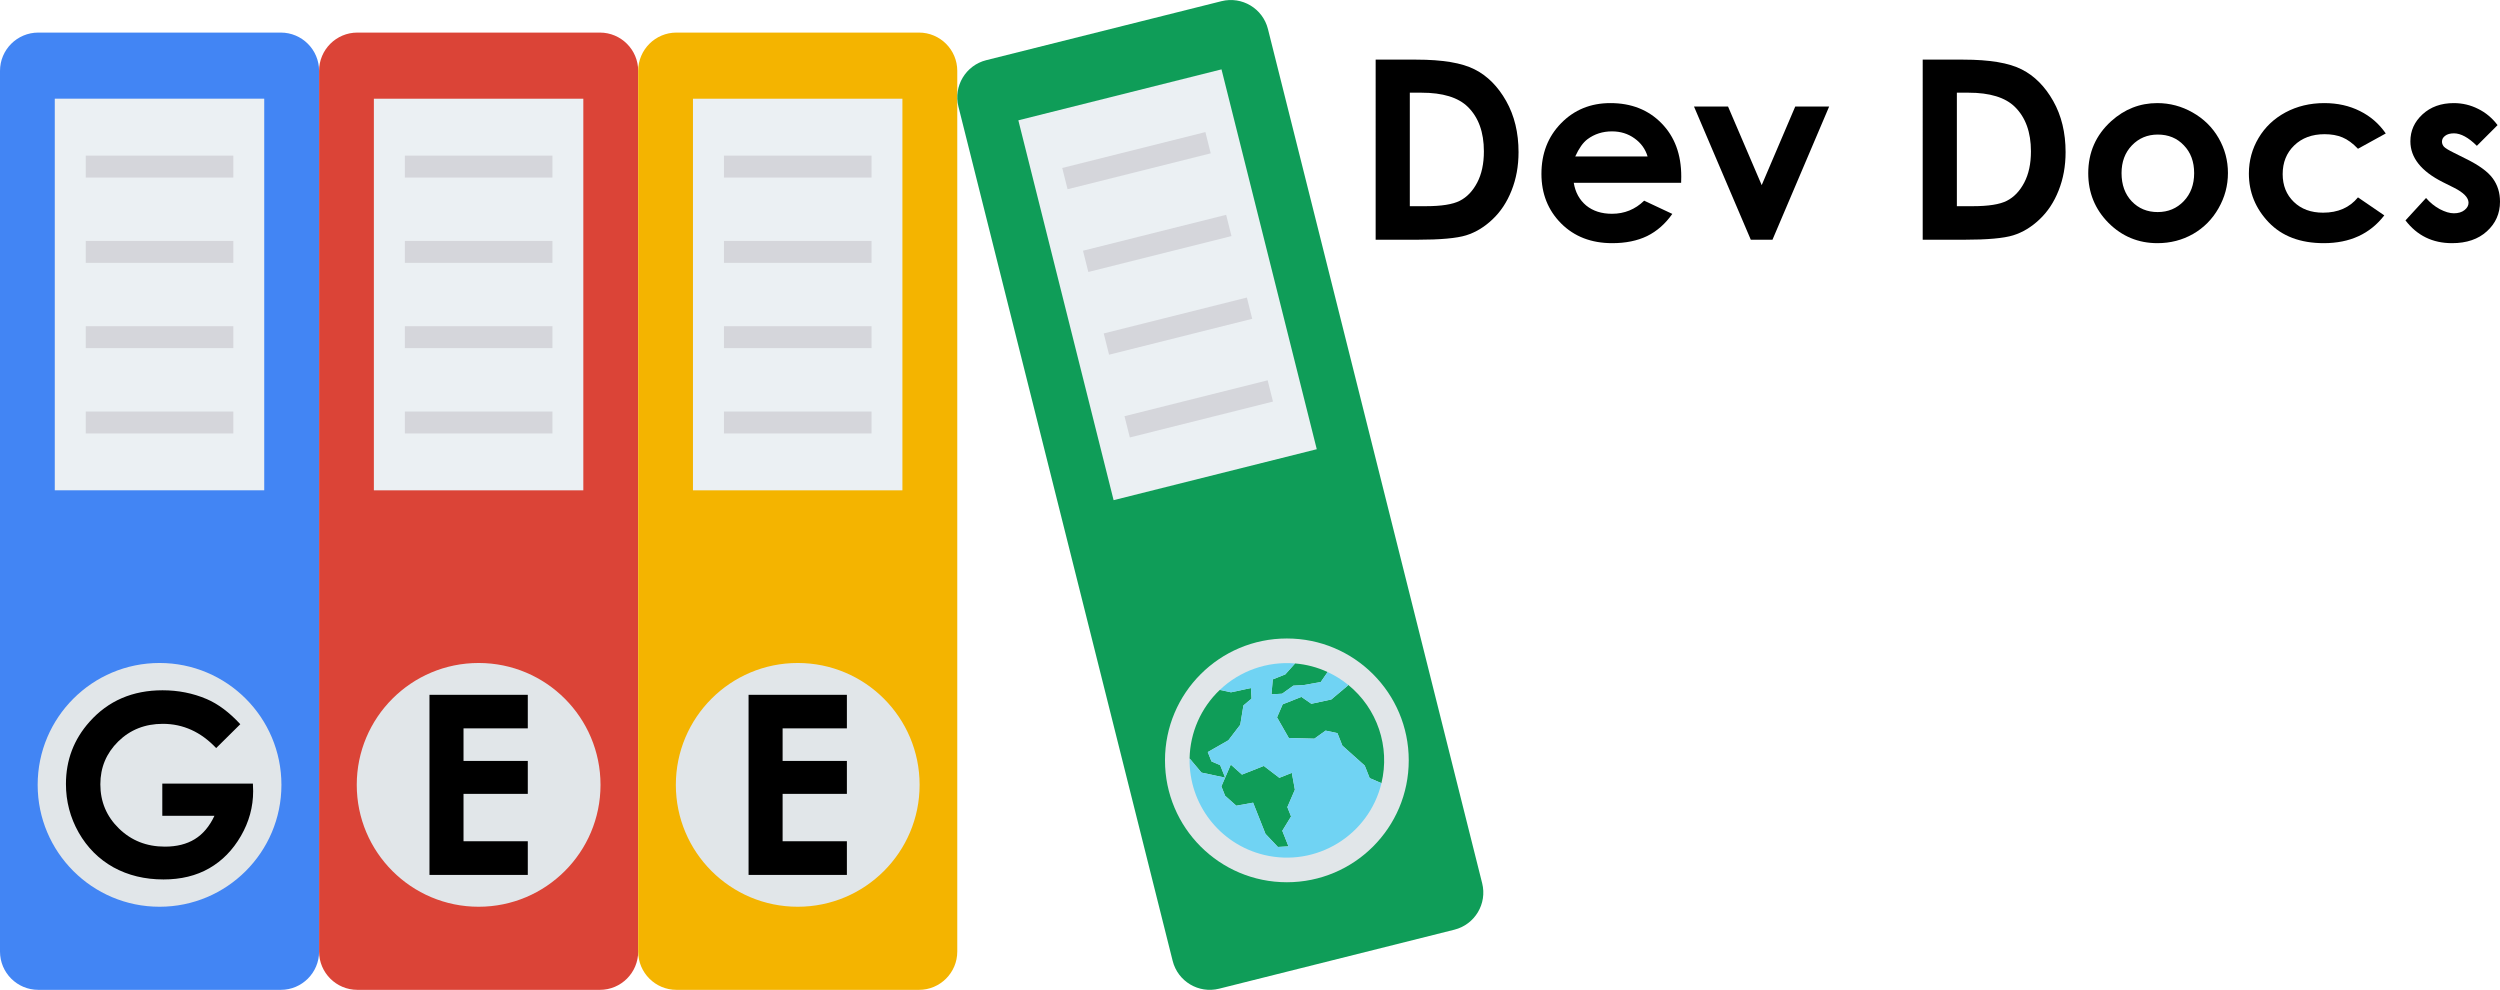
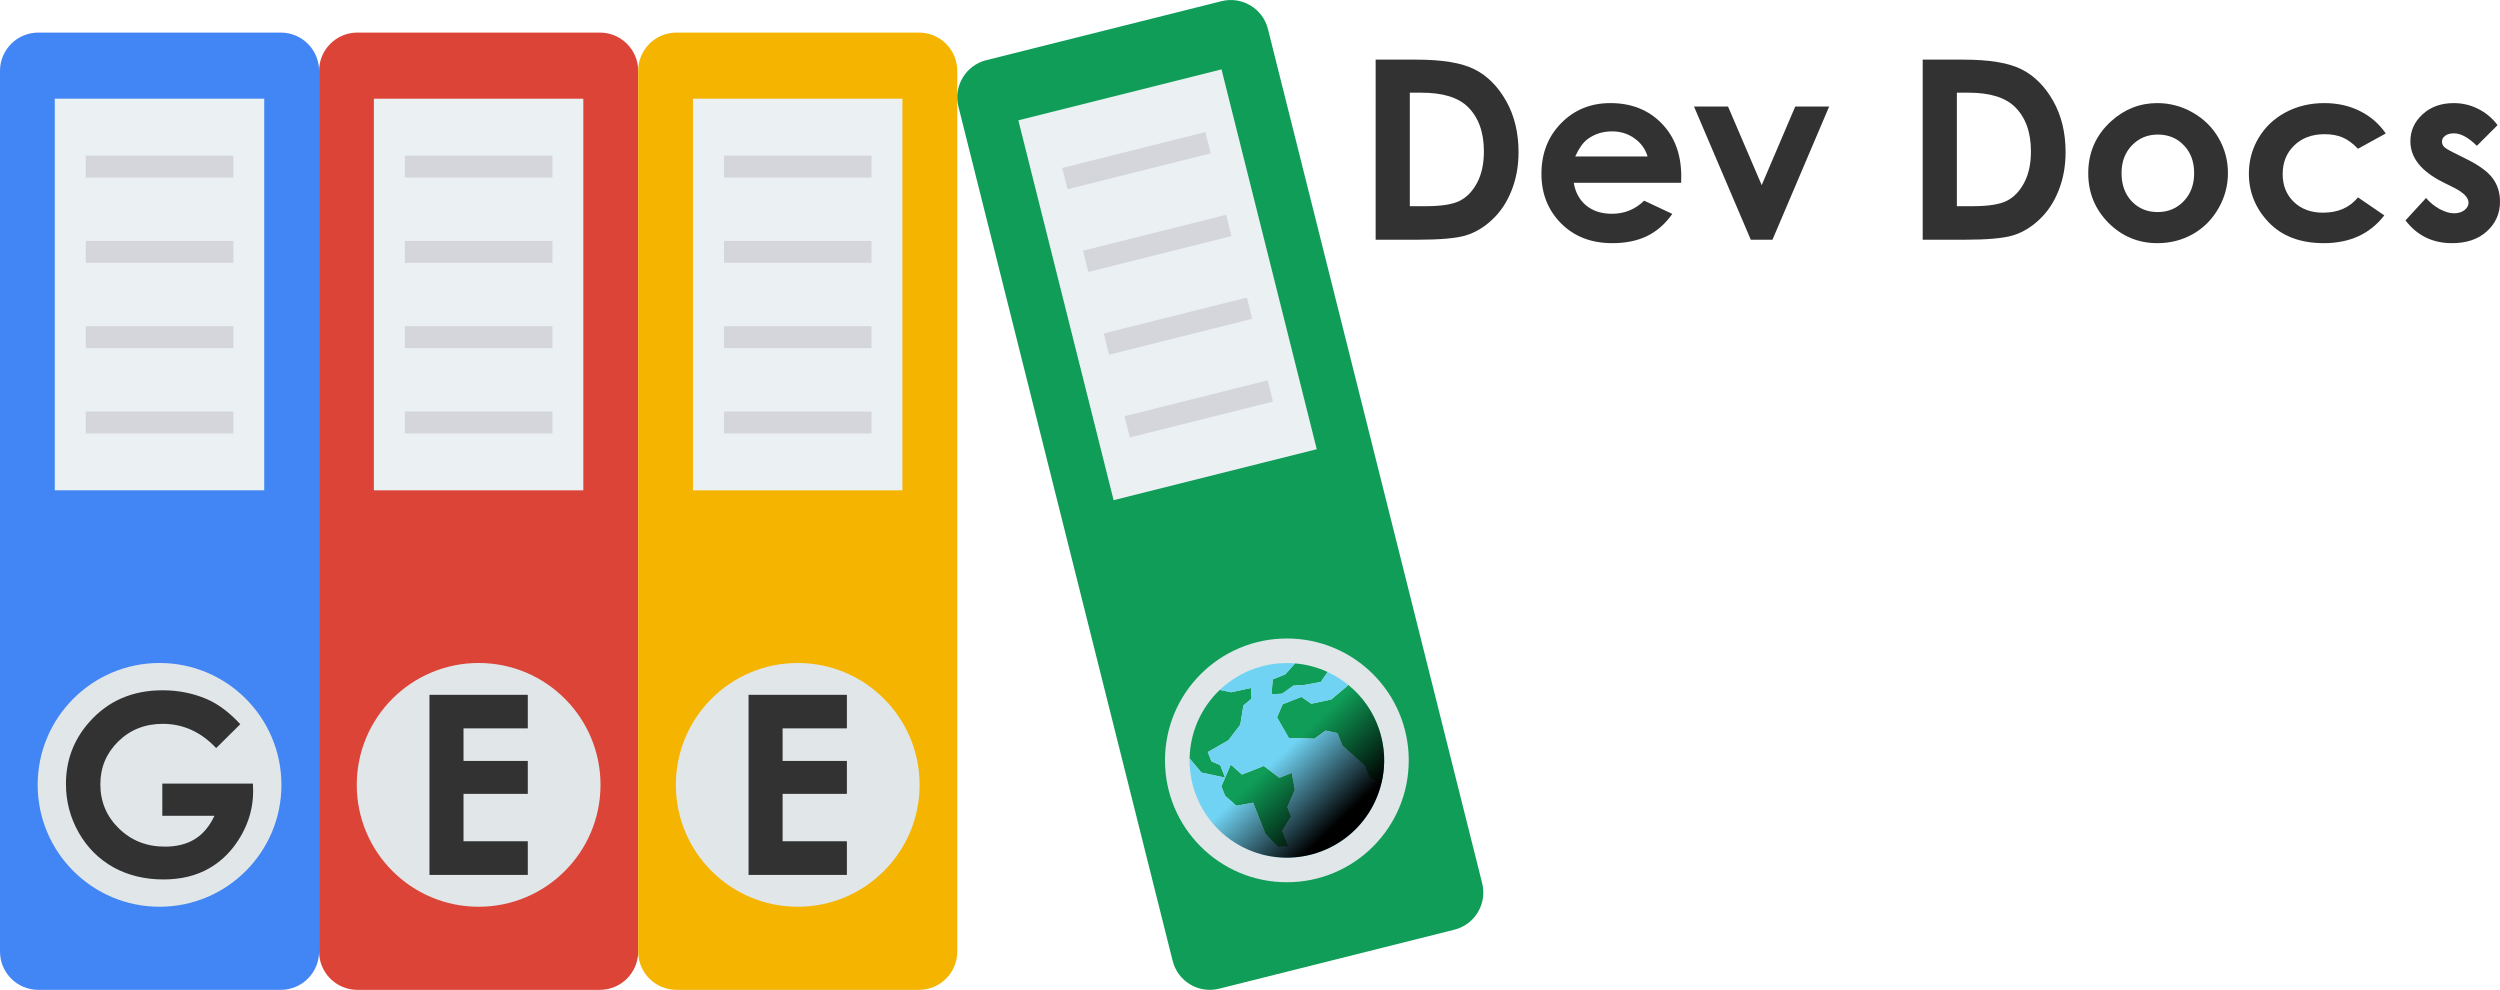
- <svg xmlns="http://www.w3.org/2000/svg" version="1.1" id="Capa_1" x="0px" y="0px" viewBox="0 0 1222.989 484.219" xml:space="preserve" width="12.739in" height="5.044in">
-   <defs id="defs95" />
+ <svg xmlns="http://www.w3.org/2000/svg" xmlns:xlink="http://www.w3.org/1999/xlink" version="1.1" id="Capa_1" x="0px" y="0px" viewBox="0 0 1222.989 484.219" xml:space="preserve" width="12.739in" height="5.044in">
+   <defs id="defs95">
+     <linearGradient id="linearGradient4835">
+       <stop style="stop-color:#000000;stop-opacity:1;" offset="0" id="stop4831" />
+       <stop style="stop-color:#000000;stop-opacity:0;" offset="1" id="stop4833" />
+     </linearGradient>
+     <linearGradient id="linearGradient4811">
+       <stop style="stop-color:#000000;stop-opacity:1;" offset="0" id="stop4807" />
+       <stop style="stop-color:#000000;stop-opacity:0;" offset="1" id="stop4809" />
+     </linearGradient>
+     <linearGradient xlink:href="#linearGradient4811" id="linearGradient4813" x1="592.346" y1="644.483" x2="551.617" y2="630.097" gradientUnits="userSpaceOnUse" gradientTransform="translate(171.5367,-575.1545)" />
+     <linearGradient xlink:href="#linearGradient4835" id="linearGradient4837" x1="543.931" y1="644.974" x2="687.436" y2="644.974" gradientUnits="userSpaceOnUse" />
+     <linearGradient xlink:href="#linearGradient4835" id="linearGradient4864" gradientUnits="userSpaceOnUse" x1="481.613" y1="592.56" x2="632.897" y2="645.733" />
+   </defs>
  <path style="fill:#4285f4;fill-opacity:1" d="M 137.366,484.219 H 18.732 C 8.386,484.219 0,475.832 0,465.487 V 34.658 c 0,-10.346 8.386,-18.732 18.732,-18.732 h 118.634 c 10.345,0 18.732,8.386 18.732,18.732 V 465.487 c 0,10.345 -8.387,18.732 -18.732,18.732 z" id="path2" />
  <rect x="26.799" y="48.263" style="fill:#ebf0f3" width="102.462" height="191.575" id="rect4" />
  <circle style="fill:#e1e6e9;stroke-width:1.308" cx="78.049" cy="383.942" r="59.624" id="circle6" />
  <g id="g20" transform="translate(0,15.9261)">
    <rect x="41.947" y="60.191" style="fill:#d5d6db" width="72.198" height="10.727" id="rect12" />
    <rect x="41.947" y="101.919" style="fill:#d5d6db" width="72.198" height="10.727" id="rect14" />
    <rect x="41.947" y="143.641" style="fill:#d5d6db" width="72.198" height="10.727" id="rect16" />
    <rect x="41.947" y="185.381" style="fill:#d5d6db" width="72.198" height="10.727" id="rect18" />
  </g>
  <path style="fill:#db4437;fill-opacity:1" d="M 293.463,484.219 H 174.829 c -10.345,0 -18.732,-8.386 -18.732,-18.732 V 34.658 c 0.001,-10.346 8.387,-18.732 18.732,-18.732 h 118.634 c 10.345,0 18.732,8.386 18.732,18.732 V 465.487 c 0,10.345 -8.386,18.732 -18.732,18.732 z" id="path22" />
  <circle style="fill:#e1e6e9;stroke-width:1.308" cx="234.146" cy="383.942" r="59.624" id="circle6-5" />
  <rect x="182.896" y="48.282" style="fill:#ebf0f3" width="102.462" height="191.575" id="rect24" />
  <g id="g40" transform="translate(0,15.9261)">
    <rect x="198.057" y="60.191" style="fill:#d5d6db" width="72.198" height="10.727" id="rect32" />
    <rect x="198.057" y="101.919" style="fill:#d5d6db" width="72.198" height="10.727" id="rect34" />
    <rect x="198.057" y="143.641" style="fill:#d5d6db" width="72.198" height="10.727" id="rect36" />
    <rect x="198.057" y="185.381" style="fill:#d5d6db" width="72.198" height="10.727" id="rect38" />
  </g>
  <path style="fill:#f4b400;fill-opacity:1" d="M 449.561,484.219 H 330.927 c -10.345,0 -18.732,-8.386 -18.732,-18.732 V 34.658 c 0,-10.346 8.387,-18.732 18.732,-18.732 h 118.634 c 10.345,0 18.732,8.386 18.732,18.732 V 465.487 c 0,10.345 -8.387,18.732 -18.732,18.732 z" id="path42" />
  <rect x="338.994" y="48.282" style="fill:#ebf0f3" width="102.462" height="191.575" id="rect44" />
  <circle style="fill:#e1e6e9;stroke-width:1.308" cx="390.244" cy="383.942" r="59.624" id="circle6-5-7" />
  <g id="g60" transform="translate(0,15.9261)">
    <rect x="354.154" y="60.191" style="fill:#d5d6db" width="72.198" height="10.727" id="rect52" />
    <rect x="354.154" y="101.919" style="fill:#d5d6db" width="72.198" height="10.727" id="rect54" />
    <rect x="354.154" y="143.641" style="fill:#d5d6db" width="72.198" height="10.727" id="rect56" />
    <rect x="354.154" y="185.381" style="fill:#d5d6db" width="72.198" height="10.727" id="rect58" />
  </g>
  <g id="g62" transform="translate(430,15.9261)" />
  <g id="g64" transform="translate(430,15.9261)" />
  <g id="g66" transform="translate(430,15.9261)" />
  <g id="g68" transform="translate(430,15.9261)" />
  <g id="g70" transform="translate(430,15.9261)" />
  <g id="g72" transform="translate(430,15.9261)" />
  <g id="g74" transform="translate(430,15.9261)" />
  <g id="g76" transform="translate(430,15.9261)" />
  <g id="g78" transform="translate(430,15.9261)" />
  <g id="g80" transform="translate(430,15.9261)" />
  <g id="g82" transform="translate(430,15.9261)" />
  <g id="g84" transform="translate(430,15.9261)" />
  <g id="g86" transform="translate(430,15.9261)" />
  <g id="g88" transform="translate(430,15.9261)" />
  <g id="g90" transform="translate(430,15.9261)" />
  <path style="fill:#0f9d58;fill-opacity:1" d="M 711.457,454.794 596.387,483.652 c -10.034,2.516 -20.209,-3.577 -22.726,-13.613 L 468.86,52.151 c -2.517,-10.035 3.578,-20.21 13.613,-22.726 L 597.543,0.567 C 607.578,-1.949 617.753,4.145 620.269,14.18 L 725.07,432.068 c 2.516,10.034 -3.578,20.21 -13.613,22.726 z" id="path42-1" />
  <rect x="468.892" y="178.26" style="fill:#ebf0f3" width="102.462" height="191.575" id="rect44-7" transform="rotate(-14.07862)" />
  <circle style="fill:#e1e6e9;stroke-width:1.308" cx="629.531" cy="371.956" r="59.624" id="circle6-5-7-4" />
  <g transform="rotate(-14.07862,525.8485,-598.9277)" id="g60-2">
    <rect x="354.154" y="60.191" style="fill:#d5d6db" width="72.198" height="10.727" id="rect52-5" />
    <rect x="354.154" y="101.919" style="fill:#d5d6db" width="72.198" height="10.727" id="rect54-0" />
    <rect x="354.154" y="143.641" style="fill:#d5d6db" width="72.198" height="10.727" id="rect56-6" />
    <rect x="354.154" y="185.381" style="fill:#d5d6db" width="72.198" height="10.727" id="rect58-0" />
  </g>
  <g id="g4652" transform="matrix(0.1363189,0,0,0.1363189,43.15136,349.0444)" />
  <g id="g4654" transform="matrix(0.1363189,0,0,0.1363189,43.15136,349.0444)" />
  <g id="g4656" transform="matrix(0.1363189,0,0,0.1363189,43.15136,349.0444)" />
  <g id="g4658" transform="matrix(0.1363189,0,0,0.1363189,43.15136,349.0444)" />
  <g id="g4660" transform="matrix(0.1363189,0,0,0.1363189,43.15136,349.0444)" />
  <g id="g4662" transform="matrix(0.1363189,0,0,0.1363189,43.15136,349.0444)" />
  <g id="g4664" transform="matrix(0.1363189,0,0,0.1363189,43.15136,349.0444)" />
  <g id="g4666" transform="matrix(0.1363189,0,0,0.1363189,43.15136,349.0444)" />
  <g id="g4668" transform="matrix(0.1363189,0,0,0.1363189,43.15136,349.0444)" />
  <g id="g4670" transform="matrix(0.1363189,0,0,0.1363189,43.15136,349.0444)" />
  <g id="g4672" transform="matrix(0.1363189,0,0,0.1363189,43.15136,349.0444)" />
  <g id="g4674" transform="matrix(0.1363189,0,0,0.1363189,43.15136,349.0444)" />
  <g id="g4676" transform="matrix(0.1363189,0,0,0.1363189,43.15136,349.0444)" />
  <g id="g4678" transform="matrix(0.1363189,0,0,0.1363189,43.15136,349.0444)" />
  <g id="g4680" transform="matrix(0.1363189,0,0,0.1363189,43.15136,349.0444)" />
-   <g aria-label="G" style="font-style:normal;font-variant:normal;font-weight:bold;font-stretch:normal;font-size:122.667px;line-height:1.25;font-family:'Century Gothic';-inkscape-font-specification:'Century Gothic, Bold';font-variant-ligatures:normal;font-variant-caps:normal;font-variant-numeric:normal;font-feature-settings:normal;text-align:start;letter-spacing:0px;word-spacing:0px;writing-mode:lr-tb;text-anchor:start;fill:#000000;fill-opacity:1;stroke:none;stroke-width:3.06" id="text4737">
-     <path d="m 117.55,354.264 -11.799,11.68 Q 94.55,354.084 79.636,354.084 q -12.997,0 -21.802,8.625 -8.745,8.625 -8.745,20.964 0,12.758 9.104,21.622 9.104,8.865 22.461,8.865 8.685,0 14.615,-3.654 5.99,-3.654 9.643,-11.44 H 79.397 v -15.753 h 44.323 l 0.12,3.714 q 0,11.56 -5.99,21.922 -5.99,10.362 -15.513,15.812 -9.523,5.451 -22.341,5.451 -13.716,0 -24.497,-5.93 -10.721,-5.99 -17.01,-17.01 -6.229,-11.021 -6.229,-23.779 0,-17.49 11.56,-30.427 13.716,-15.393 35.698,-15.393 11.5,0 21.503,4.253 8.445,3.594 16.531,12.339 z" style="font-style:normal;font-variant:normal;font-weight:bold;font-stretch:normal;font-size:122.667px;font-family:'Century Gothic';-inkscape-font-specification:'Century Gothic, Bold';font-variant-ligatures:normal;font-variant-caps:normal;font-variant-numeric:normal;font-feature-settings:normal;text-align:start;writing-mode:lr-tb;text-anchor:start;stroke-width:3.06" id="path5225" />
+   <g aria-label="G" style="font-style:normal;font-variant:normal;font-weight:bold;font-stretch:normal;font-size:122.667px;line-height:1.25;font-family:'Century Gothic';-inkscape-font-specification:'Century Gothic, Bold';font-variant-ligatures:normal;font-variant-caps:normal;font-variant-numeric:normal;font-feature-settings:normal;text-align:start;letter-spacing:0px;word-spacing:0px;writing-mode:lr-tb;text-anchor:start;fill:#323232;fill-opacity:1;stroke:none;stroke-width:3.06" id="text4737">
+     <path d="m 117.55,354.264 -11.799,11.68 Q 94.55,354.084 79.636,354.084 q -12.997,0 -21.802,8.625 -8.745,8.625 -8.745,20.964 0,12.758 9.104,21.622 9.104,8.865 22.461,8.865 8.685,0 14.615,-3.654 5.99,-3.654 9.643,-11.44 H 79.397 v -15.753 h 44.323 l 0.12,3.714 q 0,11.56 -5.99,21.922 -5.99,10.362 -15.513,15.812 -9.523,5.451 -22.341,5.451 -13.716,0 -24.497,-5.93 -10.721,-5.99 -17.01,-17.01 -6.229,-11.021 -6.229,-23.779 0,-17.49 11.56,-30.427 13.716,-15.393 35.698,-15.393 11.5,0 21.503,4.253 8.445,3.594 16.531,12.339 z" style="font-style:normal;font-variant:normal;font-weight:bold;font-stretch:normal;font-size:122.667px;font-family:'Century Gothic';-inkscape-font-specification:'Century Gothic, Bold';font-variant-ligatures:normal;font-variant-caps:normal;font-variant-numeric:normal;font-feature-settings:normal;text-align:start;writing-mode:lr-tb;text-anchor:start;stroke-width:3.06;fill:#323232;fill-opacity:1" id="path5225" />
  </g>
-   <g aria-label="E" style="font-style:normal;font-variant:normal;font-weight:bold;font-stretch:normal;font-size:122.667px;line-height:1.25;font-family:'Century Gothic';-inkscape-font-specification:'Century Gothic, Bold';font-variant-ligatures:normal;font-variant-caps:normal;font-variant-numeric:normal;font-feature-settings:normal;text-align:start;letter-spacing:0px;word-spacing:0px;writing-mode:lr-tb;text-anchor:start;fill:#000000;fill-opacity:1;stroke:none;stroke-width:1.77" id="text4737-5">
-     <path d="m 210.098,339.889 h 48.096 v 16.411 h -31.445 v 15.932 h 31.445 v 16.112 h -31.445 v 23.18 h 31.445 v 16.471 h -48.096 z" style="font-style:normal;font-variant:normal;font-weight:bold;font-stretch:normal;font-size:122.667px;font-family:'Century Gothic';-inkscape-font-specification:'Century Gothic, Bold';font-variant-ligatures:normal;font-variant-caps:normal;font-variant-numeric:normal;font-feature-settings:normal;text-align:start;writing-mode:lr-tb;text-anchor:start;stroke-width:1.77" id="path5222" />
+   <g aria-label="E" style="font-style:normal;font-variant:normal;font-weight:bold;font-stretch:normal;font-size:122.667px;line-height:1.25;font-family:'Century Gothic';-inkscape-font-specification:'Century Gothic, Bold';font-variant-ligatures:normal;font-variant-caps:normal;font-variant-numeric:normal;font-feature-settings:normal;text-align:start;letter-spacing:0px;word-spacing:0px;writing-mode:lr-tb;text-anchor:start;fill:#323232;fill-opacity:1;stroke:none;stroke-width:1.77" id="text4737-5">
+     <path d="m 210.098,339.889 h 48.096 v 16.411 h -31.445 v 15.932 h 31.445 v 16.112 h -31.445 v 23.18 h 31.445 v 16.471 h -48.096 z" style="font-style:normal;font-variant:normal;font-weight:bold;font-stretch:normal;font-size:122.667px;font-family:'Century Gothic';-inkscape-font-specification:'Century Gothic, Bold';font-variant-ligatures:normal;font-variant-caps:normal;font-variant-numeric:normal;font-feature-settings:normal;text-align:start;writing-mode:lr-tb;text-anchor:start;stroke-width:1.77;fill:#323232;fill-opacity:1" id="path5222" />
  </g>
-   <g aria-label="Dev Docs" style="font-style:normal;font-variant:normal;font-weight:bold;font-stretch:normal;font-size:122.667px;line-height:1.25;font-family:'Century Gothic';-inkscape-font-specification:'Century Gothic, Bold';font-variant-ligatures:normal;font-variant-caps:normal;font-variant-numeric:normal;font-feature-settings:normal;text-align:start;letter-spacing:0px;word-spacing:0px;writing-mode:lr-tb;text-anchor:start;fill:#000000;fill-opacity:1;stroke:none;stroke-width:2.903" id="text4759">
-     <path d="m 672.965,29.16 h 19.885 q 19.227,0 28.57,4.792 9.344,4.732 15.393,15.453 6.049,10.721 6.049,25.036 0,10.182 -3.414,18.747 -3.354,8.505 -9.344,14.135 -5.93,5.63 -12.878,7.786 -6.948,2.156 -24.078,2.156 h -20.185 z m 16.711,16.172 v 55.523 h 7.786 q 11.5,0 16.651,-2.635 5.211,-2.635 8.505,-8.865 3.294,-6.229 3.294,-15.333 0,-14.016 -7.846,-21.742 -7.068,-6.948 -22.701,-6.948 z" style="font-style:normal;font-variant:normal;font-weight:bold;font-stretch:normal;font-size:122.667px;font-family:'Century Gothic';-inkscape-font-specification:'Century Gothic, Bold';font-variant-ligatures:normal;font-variant-caps:normal;font-variant-numeric:normal;font-feature-settings:normal;text-align:start;writing-mode:lr-tb;text-anchor:start;stroke-width:2.903" id="path5204" />
-     <path d="m 822.405,89.415 h -52.529 q 1.138,6.948 6.049,11.081 4.971,4.073 12.638,4.073 9.164,0 15.753,-6.409 l 13.776,6.469 q -5.151,7.307 -12.339,10.841 -7.188,3.474 -17.07,3.474 -15.333,0 -24.977,-9.643 -9.643,-9.703 -9.643,-24.258 0,-14.914 9.583,-24.737 9.643,-9.883 24.138,-9.883 15.393,0 25.036,9.883 9.643,9.823 9.643,25.995 z M 805.994,76.538 q -1.617,-5.451 -6.409,-8.865 -4.732,-3.414 -11.021,-3.414 -6.828,0 -11.979,3.833 -3.234,2.396 -5.99,8.445 z" style="font-style:normal;font-variant:normal;font-weight:bold;font-stretch:normal;font-size:122.667px;font-family:'Century Gothic';-inkscape-font-specification:'Century Gothic, Bold';font-variant-ligatures:normal;font-variant-caps:normal;font-variant-numeric:normal;font-feature-settings:normal;text-align:start;writing-mode:lr-tb;text-anchor:start;stroke-width:2.903" id="path5206" />
-     <path d="m 828.694,52.1 h 16.651 l 16.471,38.453 16.411,-38.453 h 16.591 l -27.732,65.167 h -10.602 z" style="font-style:normal;font-variant:normal;font-weight:bold;font-stretch:normal;font-size:122.667px;font-family:'Century Gothic';-inkscape-font-specification:'Century Gothic, Bold';font-variant-ligatures:normal;font-variant-caps:normal;font-variant-numeric:normal;font-feature-settings:normal;text-align:start;writing-mode:lr-tb;text-anchor:start;stroke-width:2.903" id="path5208" />
-     <path d="m 940.58,29.16 h 19.885 q 19.227,0 28.57,4.792 9.344,4.732 15.393,15.453 6.049,10.721 6.049,25.036 0,10.182 -3.414,18.747 -3.354,8.505 -9.344,14.135 -5.93,5.63 -12.878,7.786 -6.948,2.156 -24.078,2.156 h -20.185 z m 16.711,16.172 v 55.523 h 7.786 q 11.5,0 16.651,-2.635 5.211,-2.635 8.505,-8.865 3.294,-6.229 3.294,-15.333 0,-14.016 -7.846,-21.742 -7.068,-6.948 -22.701,-6.948 z" style="font-style:normal;font-variant:normal;font-weight:bold;font-stretch:normal;font-size:122.667px;font-family:'Century Gothic';-inkscape-font-specification:'Century Gothic, Bold';font-variant-ligatures:normal;font-variant-caps:normal;font-variant-numeric:normal;font-feature-settings:normal;text-align:start;writing-mode:lr-tb;text-anchor:start;stroke-width:2.903" id="path5210" />
-     <path d="m 1055.34,50.423 q 9.224,0 17.31,4.612 8.146,4.612 12.698,12.518 4.552,7.906 4.552,17.07 0,9.224 -4.612,17.25 -4.552,8.026 -12.458,12.578 -7.906,4.492 -17.43,4.492 -14.016,0 -23.958,-9.943 -9.883,-10.003 -9.883,-24.258 0,-15.273 11.2,-25.456 9.823,-8.865 22.581,-8.865 z m 0.24,15.393 q -7.607,0 -12.698,5.331 -5.031,5.271 -5.031,13.536 0,8.505 4.971,13.776 5.031,5.271 12.698,5.271 7.667,0 12.758,-5.331 5.091,-5.331 5.091,-13.716 0,-8.385 -5.031,-13.596 -4.971,-5.271 -12.758,-5.271 z" style="font-style:normal;font-variant:normal;font-weight:bold;font-stretch:normal;font-size:122.667px;font-family:'Century Gothic';-inkscape-font-specification:'Century Gothic, Bold';font-variant-ligatures:normal;font-variant-caps:normal;font-variant-numeric:normal;font-feature-settings:normal;text-align:start;writing-mode:lr-tb;text-anchor:start;stroke-width:2.903" id="path5212" />
-     <path d="m 1167.106,65.277 -13.596,7.487 q -3.833,-4.013 -7.607,-5.57 -3.713,-1.557 -8.745,-1.557 -9.164,0 -14.854,5.51 -5.63,5.451 -5.63,14.016 0,8.326 5.451,13.596 5.45,5.271 14.315,5.271 10.961,0 17.07,-7.487 l 12.878,8.805 q -10.482,13.596 -29.589,13.596 -17.19,0 -26.953,-10.182 -9.703,-10.182 -9.703,-23.839 0,-9.464 4.732,-17.43 4.732,-7.966 13.177,-12.518 8.505,-4.552 18.987,-4.552 9.703,0 17.43,3.893 7.727,3.833 12.638,10.961 z" style="font-style:normal;font-variant:normal;font-weight:bold;font-stretch:normal;font-size:122.667px;font-family:'Century Gothic';-inkscape-font-specification:'Century Gothic, Bold';font-variant-ligatures:normal;font-variant-caps:normal;font-variant-numeric:normal;font-feature-settings:normal;text-align:start;writing-mode:lr-tb;text-anchor:start;stroke-width:2.903" id="path5214" />
-     <path d="m 1221.791,61.205 -10.122,10.122 q -6.169,-6.109 -11.2,-6.109 -2.755,0 -4.312,1.198 -1.557,1.138 -1.557,2.875 0,1.318 0.958,2.456 1.018,1.078 4.912,2.995 l 5.99,2.995 q 9.463,4.672 12.997,9.523 3.534,4.852 3.534,11.38 0,8.685 -6.409,14.495 -6.349,5.81 -17.07,5.81 -14.255,0 -22.761,-11.141 l 10.062,-10.961 q 2.875,3.354 6.708,5.451 3.893,2.036 6.888,2.036 3.234,0 5.211,-1.557 1.977,-1.557 1.977,-3.594 0,-3.773 -7.128,-7.367 l -5.51,-2.755 q -15.812,-7.966 -15.812,-19.945 0,-7.727 5.93,-13.177 5.989,-5.51 15.273,-5.51 6.349,0 11.919,2.815 5.63,2.755 9.523,7.966 z" style="font-style:normal;font-variant:normal;font-weight:bold;font-stretch:normal;font-size:122.667px;font-family:'Century Gothic';-inkscape-font-specification:'Century Gothic, Bold';font-variant-ligatures:normal;font-variant-caps:normal;font-variant-numeric:normal;font-feature-settings:normal;text-align:start;writing-mode:lr-tb;text-anchor:start;stroke-width:2.903" id="path5216" />
+   <g aria-label="Dev Docs" style="font-style:normal;font-variant:normal;font-weight:bold;font-stretch:normal;font-size:122.667px;line-height:1.25;font-family:'Century Gothic';-inkscape-font-specification:'Century Gothic, Bold';font-variant-ligatures:normal;font-variant-caps:normal;font-variant-numeric:normal;font-feature-settings:normal;text-align:start;letter-spacing:0px;word-spacing:0px;writing-mode:lr-tb;text-anchor:start;fill:#323232;fill-opacity:1;stroke:none;stroke-width:2.903;stroke-opacity:1" id="text4759">
+     <path d="m 672.965,29.16 h 19.885 q 19.227,0 28.57,4.792 9.344,4.732 15.393,15.453 6.049,10.721 6.049,25.036 0,10.182 -3.414,18.747 -3.354,8.505 -9.344,14.135 -5.93,5.63 -12.878,7.786 -6.948,2.156 -24.078,2.156 h -20.185 z m 16.711,16.172 v 55.523 h 7.786 q 11.5,0 16.651,-2.635 5.211,-2.635 8.505,-8.865 3.294,-6.229 3.294,-15.333 0,-14.016 -7.846,-21.742 -7.068,-6.948 -22.701,-6.948 z" style="font-style:normal;font-variant:normal;font-weight:bold;font-stretch:normal;font-size:122.667px;font-family:'Century Gothic';-inkscape-font-specification:'Century Gothic, Bold';font-variant-ligatures:normal;font-variant-caps:normal;font-variant-numeric:normal;font-feature-settings:normal;text-align:start;writing-mode:lr-tb;text-anchor:start;stroke-width:2.903;fill:#323232;fill-opacity:1;stroke:none;stroke-opacity:1" id="path5204" />
+     <path d="m 822.405,89.415 h -52.529 q 1.138,6.948 6.049,11.081 4.971,4.073 12.638,4.073 9.164,0 15.753,-6.409 l 13.776,6.469 q -5.151,7.307 -12.339,10.841 -7.188,3.474 -17.07,3.474 -15.333,0 -24.977,-9.643 -9.643,-9.703 -9.643,-24.258 0,-14.914 9.583,-24.737 9.643,-9.883 24.138,-9.883 15.393,0 25.036,9.883 9.643,9.823 9.643,25.995 z M 805.994,76.538 q -1.617,-5.451 -6.409,-8.865 -4.732,-3.414 -11.021,-3.414 -6.828,0 -11.979,3.833 -3.234,2.396 -5.99,8.445 z" style="font-style:normal;font-variant:normal;font-weight:bold;font-stretch:normal;font-size:122.667px;font-family:'Century Gothic';-inkscape-font-specification:'Century Gothic, Bold';font-variant-ligatures:normal;font-variant-caps:normal;font-variant-numeric:normal;font-feature-settings:normal;text-align:start;writing-mode:lr-tb;text-anchor:start;stroke-width:2.903;fill:#323232;fill-opacity:1;stroke:none;stroke-opacity:1" id="path5206" />
+     <path d="m 828.694,52.1 h 16.651 l 16.471,38.453 16.411,-38.453 h 16.591 l -27.732,65.167 h -10.602 z" style="font-style:normal;font-variant:normal;font-weight:bold;font-stretch:normal;font-size:122.667px;font-family:'Century Gothic';-inkscape-font-specification:'Century Gothic, Bold';font-variant-ligatures:normal;font-variant-caps:normal;font-variant-numeric:normal;font-feature-settings:normal;text-align:start;writing-mode:lr-tb;text-anchor:start;stroke-width:2.903;fill:#323232;fill-opacity:1;stroke:none;stroke-opacity:1" id="path5208" />
+     <path d="m 940.58,29.16 h 19.885 q 19.227,0 28.57,4.792 9.344,4.732 15.393,15.453 6.049,10.721 6.049,25.036 0,10.182 -3.414,18.747 -3.354,8.505 -9.344,14.135 -5.93,5.63 -12.878,7.786 -6.948,2.156 -24.078,2.156 h -20.185 z m 16.711,16.172 v 55.523 h 7.786 q 11.5,0 16.651,-2.635 5.211,-2.635 8.505,-8.865 3.294,-6.229 3.294,-15.333 0,-14.016 -7.846,-21.742 -7.068,-6.948 -22.701,-6.948 z" style="font-style:normal;font-variant:normal;font-weight:bold;font-stretch:normal;font-size:122.667px;font-family:'Century Gothic';-inkscape-font-specification:'Century Gothic, Bold';font-variant-ligatures:normal;font-variant-caps:normal;font-variant-numeric:normal;font-feature-settings:normal;text-align:start;writing-mode:lr-tb;text-anchor:start;stroke-width:2.903;fill:#323232;fill-opacity:1;stroke:none;stroke-opacity:1" id="path5210" />
+     <path d="m 1055.34,50.423 q 9.224,0 17.31,4.612 8.146,4.612 12.698,12.518 4.552,7.906 4.552,17.07 0,9.224 -4.612,17.25 -4.552,8.026 -12.458,12.578 -7.906,4.492 -17.43,4.492 -14.016,0 -23.958,-9.943 -9.883,-10.003 -9.883,-24.258 0,-15.273 11.2,-25.456 9.823,-8.865 22.581,-8.865 z m 0.24,15.393 q -7.607,0 -12.698,5.331 -5.031,5.271 -5.031,13.536 0,8.505 4.971,13.776 5.031,5.271 12.698,5.271 7.667,0 12.758,-5.331 5.091,-5.331 5.091,-13.716 0,-8.385 -5.031,-13.596 -4.971,-5.271 -12.758,-5.271 z" style="font-style:normal;font-variant:normal;font-weight:bold;font-stretch:normal;font-size:122.667px;font-family:'Century Gothic';-inkscape-font-specification:'Century Gothic, Bold';font-variant-ligatures:normal;font-variant-caps:normal;font-variant-numeric:normal;font-feature-settings:normal;text-align:start;writing-mode:lr-tb;text-anchor:start;stroke-width:2.903;fill:#323232;fill-opacity:1;stroke:none;stroke-opacity:1" id="path5212" />
+     <path d="m 1167.106,65.277 -13.596,7.487 q -3.833,-4.013 -7.607,-5.57 -3.713,-1.557 -8.745,-1.557 -9.164,0 -14.854,5.51 -5.63,5.451 -5.63,14.016 0,8.326 5.451,13.596 5.45,5.271 14.315,5.271 10.961,0 17.07,-7.487 l 12.878,8.805 q -10.482,13.596 -29.589,13.596 -17.19,0 -26.953,-10.182 -9.703,-10.182 -9.703,-23.839 0,-9.464 4.732,-17.43 4.732,-7.966 13.177,-12.518 8.505,-4.552 18.987,-4.552 9.703,0 17.43,3.893 7.727,3.833 12.638,10.961 z" style="font-style:normal;font-variant:normal;font-weight:bold;font-stretch:normal;font-size:122.667px;font-family:'Century Gothic';-inkscape-font-specification:'Century Gothic, Bold';font-variant-ligatures:normal;font-variant-caps:normal;font-variant-numeric:normal;font-feature-settings:normal;text-align:start;writing-mode:lr-tb;text-anchor:start;stroke-width:2.903;fill:#323232;fill-opacity:1;stroke:none;stroke-opacity:1" id="path5214" />
+     <path d="m 1221.791,61.205 -10.122,10.122 q -6.169,-6.109 -11.2,-6.109 -2.755,0 -4.312,1.198 -1.557,1.138 -1.557,2.875 0,1.318 0.958,2.456 1.018,1.078 4.912,2.995 l 5.99,2.995 q 9.463,4.672 12.997,9.523 3.534,4.852 3.534,11.38 0,8.685 -6.409,14.495 -6.349,5.81 -17.07,5.81 -14.255,0 -22.761,-11.141 l 10.062,-10.961 q 2.875,3.354 6.708,5.451 3.893,2.036 6.888,2.036 3.234,0 5.211,-1.557 1.977,-1.557 1.977,-3.594 0,-3.773 -7.128,-7.367 l -5.51,-2.755 q -15.812,-7.966 -15.812,-19.945 0,-7.727 5.93,-13.177 5.989,-5.51 15.273,-5.51 6.349,0 11.919,2.815 5.63,2.755 9.523,7.966 z" style="font-style:normal;font-variant:normal;font-weight:bold;font-stretch:normal;font-size:122.667px;font-family:'Century Gothic';-inkscape-font-specification:'Century Gothic, Bold';font-variant-ligatures:normal;font-variant-caps:normal;font-variant-numeric:normal;font-feature-settings:normal;text-align:start;writing-mode:lr-tb;text-anchor:start;stroke-width:2.903;fill:#323232;fill-opacity:1;stroke:none;stroke-opacity:1" id="path5216" />
  </g>
-   <g aria-label="E" style="font-style:normal;font-variant:normal;font-weight:bold;font-stretch:normal;font-size:122.667px;line-height:1.25;font-family:'Century Gothic';-inkscape-font-specification:'Century Gothic, Bold';font-variant-ligatures:normal;font-variant-caps:normal;font-variant-numeric:normal;font-feature-settings:normal;text-align:start;letter-spacing:0px;word-spacing:0px;writing-mode:lr-tb;text-anchor:start;fill:#000000;fill-opacity:1;stroke:none;stroke-width:1.77" id="text4737-5-9">
-     <path d="m 366.196,339.889 h 48.096 v 16.411 h -31.445 v 15.932 h 31.445 v 16.112 h -31.445 v 23.18 h 31.445 v 16.471 h -48.096 z" style="font-style:normal;font-variant:normal;font-weight:bold;font-stretch:normal;font-size:122.667px;font-family:'Century Gothic';-inkscape-font-specification:'Century Gothic, Bold';font-variant-ligatures:normal;font-variant-caps:normal;font-variant-numeric:normal;font-feature-settings:normal;text-align:start;writing-mode:lr-tb;text-anchor:start;stroke-width:1.77" id="path5219" />
+   <g aria-label="E" style="font-style:normal;font-variant:normal;font-weight:bold;font-stretch:normal;font-size:122.667px;line-height:1.25;font-family:'Century Gothic';-inkscape-font-specification:'Century Gothic, Bold';font-variant-ligatures:normal;font-variant-caps:normal;font-variant-numeric:normal;font-feature-settings:normal;text-align:start;letter-spacing:0px;word-spacing:0px;writing-mode:lr-tb;text-anchor:start;fill:#323232;fill-opacity:1;stroke:none;stroke-width:1.77" id="text4737-5-9">
+     <path d="m 366.196,339.889 h 48.096 v 16.411 h -31.445 v 15.932 h 31.445 v 16.112 h -31.445 v 23.18 h 31.445 v 16.471 h -48.096 z" style="font-style:normal;font-variant:normal;font-weight:bold;font-stretch:normal;font-size:122.667px;font-family:'Century Gothic';-inkscape-font-specification:'Century Gothic, Bold';font-variant-ligatures:normal;font-variant-caps:normal;font-variant-numeric:normal;font-feature-settings:normal;text-align:start;writing-mode:lr-tb;text-anchor:start;stroke-width:1.77;fill:#323232;fill-opacity:1" id="path5219" />
  </g>
-   <g id="g4852" transform="matrix(0.172825,-0.0685292,0.0685292,0.172825,567.7441,345.2569)" style="fill:#0f9d58;fill-opacity:1">
-     <path style="fill:#0f9d58;fill-opacity:1" d="m 441.374,79.519 -26.485,17.656 -44.141,-8.828 -26.485,-8.828 -35.313,8.828 -26.485,-8.828 17.656,-35.313 h 35.313 l 34.607,-17.303 c 26.689,13.198 50.834,31.013 71.333,52.616 z" id="path4844" />
-     <path style="fill:#0f9d58;fill-opacity:1" d="m 238.325,44.206 -8.828,26.485 -26.485,8.828 -26.485,44.141 -44.141,26.485 -61.797,8.828 v 26.485 l 17.656,17.656 v 35.313 L 61.762,220.77 35.277,203.114 19.916,156.943 C 46.356,93.935 96.898,44.126 160.284,18.604 l 25.072,16.774 z" id="path4846" />
-     <polygon style="fill:#0f9d58;fill-opacity:1" points="220.669,291.395 255.982,291.395 247.154,335.536 211.841,370.849 211.841,397.334 176.528,423.818 176.528,467.959 150.044,459.131 132.387,414.99 132.387,326.708 88.246,317.88 70.59,282.567 70.59,256.082 88.246,238.426 114.731,211.941 132.387,247.254 194.184,247.254 " id="polygon4848" />
-     <path style="fill:#0f9d58;fill-opacity:1" d="m 479.335,130.987 c 48.193,85.978 42.702,191.996 -14.125,272.526 l -23.836,-23.836 v -35.313 l -17.656,-35.313 -17.656,-35.313 v -35.313 l -26.485,-17.656 -35.313,8.828 -61.797,-26.485 -8.828,-61.797 26.485,-26.485 h 52.969 l 17.656,26.485 52.969,8.828 52.969,-17.656 z" id="path4850" />
-   </g>
-   <path style="fill:#70d3f3;fill-opacity:1;stroke-width:0.186" d="m 627.193,339.353 5.498,-3.946 5.182,-0.289 8.234,-1.499 3.367,-4.866 c 3.616,1.661 7.006,3.776 10.088,6.294 l -0.355,0.441 -7.944,6.681 -9.759,2.104 -4.866,-3.367 -9.154,3.63 -2.762,6.392 5.761,10.075 12.495,0.342 5.498,-3.946 5.787,1.236 2.42,6.103 5.471,4.893 5.471,4.893 2.42,6.103 5.753,2.486 c -6.173,25.553 -31.893,41.262 -57.445,35.088 -21.701,-5.245 -36.842,-24.866 -36.411,-47.186 l 5.819,6.927 5.787,1.236 5.787,1.236 -1.842,4.262 1.815,4.577 5.471,4.893 8.234,-1.499 6.05,15.257 6.076,6.419 5.182,-0.289 -3.025,-7.629 4.288,-6.997 -1.815,-4.577 3.683,-8.523 -1.499,-8.234 -6.103,2.42 -7.602,-5.814 -10.68,4.235 -5.471,-4.893 -2.762,6.392 -2.42,-6.103 -4.261,-1.841 -1.815,-4.577 10.075,-5.761 5.814,-7.602 1.552,-9.444 3.972,-3.341 -0.289,-5.182 -9.759,2.104 -5.483,-1.181 c 9.859,-9.378 23.261,-14.088 36.82,-12.94 l -4.795,5.362 -6.103,2.42 -0.631,7.313 z" id="path4854" />
  <g id="g4856" transform="matrix(0.1859159,0,0,0.1859159,581.9363,324.3622)" />
  <g id="g4858" transform="matrix(0.1859159,0,0,0.1859159,581.9363,324.3622)" />
  <g id="g4860" transform="matrix(0.1859159,0,0,0.1859159,581.9363,324.3622)" />
  <g id="g4862" transform="matrix(0.1859159,0,0,0.1859159,581.9363,324.3622)" />
  <g id="g4864" transform="matrix(0.1859159,0,0,0.1859159,581.9363,324.3622)" />
  <g id="g4866" transform="matrix(0.1859159,0,0,0.1859159,581.9363,324.3622)" />
  <g id="g4868" transform="matrix(0.1859159,0,0,0.1859159,581.9363,324.3622)" />
  <g id="g4870" transform="matrix(0.1859159,0,0,0.1859159,581.9363,324.3622)" />
  <g id="g4872" transform="matrix(0.1859159,0,0,0.1859159,581.9363,324.3622)" />
  <g id="g4874" transform="matrix(0.1859159,0,0,0.1859159,581.9363,324.3622)" />
  <g id="g4876" transform="matrix(0.1859159,0,0,0.1859159,581.9363,324.3622)" />
  <g id="g4878" transform="matrix(0.1859159,0,0,0.1859159,581.9363,324.3622)" />
  <g id="g4880" transform="matrix(0.1859159,0,0,0.1859159,581.9363,324.3622)" />
  <g id="g4882" transform="matrix(0.1859159,0,0,0.1859159,581.9363,324.3622)" />
  <g id="g4884" transform="matrix(0.1859159,0,0,0.1859159,581.9363,324.3622)" />
+   <g id="g4631" transform="matrix(0.9999984,0,0,1.000302,71.44928,-252.3434)">
+     <g style="fill:#0f9d58;fill-opacity:1" transform="matrix(0.172825,-0.0685292,0.0685292,0.172825,496.2965,597.4077)" id="g4852-8">
+       <path id="path4844-3" d="m 441.374,79.519 -26.485,17.656 -44.141,-8.828 -26.485,-8.828 -35.313,8.828 -26.485,-8.828 17.656,-35.313 h 35.313 l 34.607,-17.303 c 26.689,13.198 50.834,31.013 71.333,52.616 z" style="fill:#0f9d58;fill-opacity:1" />
+       <path id="path4846-3" d="m 238.325,44.206 -8.828,26.485 -26.485,8.828 -26.485,44.141 -44.141,26.485 -61.797,8.828 v 26.485 l 17.656,17.656 v 35.313 L 61.762,220.77 35.277,203.114 19.916,156.943 C 46.356,93.935 96.898,44.126 160.284,18.604 l 25.072,16.774 z" style="fill:#0f9d58;fill-opacity:1" />
+       <polygon id="polygon4848-2" points="70.59,256.082 88.246,238.426 114.731,211.941 132.387,247.254 194.184,247.254 220.669,291.395 255.982,291.395 247.154,335.536 211.841,370.849 211.841,397.334 176.528,423.818 176.528,467.959 150.044,459.131 132.387,414.99 132.387,326.708 88.246,317.88 70.59,282.567 " style="fill:#0f9d58;fill-opacity:1" />
+       <path id="path4850-8" d="m 479.335,130.987 c 48.193,85.978 42.702,191.996 -14.125,272.526 l -23.836,-23.836 v -35.313 l -17.656,-35.313 -17.656,-35.313 v -35.313 l -26.485,-17.656 -35.313,8.828 -61.797,-26.485 -8.828,-61.797 26.485,-26.485 h 52.969 l 17.656,26.485 52.969,8.828 52.969,-17.656 z" style="fill:#0f9d58;fill-opacity:1" />
+     </g>
+     <path id="path4854-3" d="m 555.745,591.504 5.498,-3.946 5.182,-0.289 8.234,-1.499 3.367,-4.866 c 3.616,1.661 7.006,3.776 10.088,6.294 l -0.355,0.441 -7.944,6.681 -9.759,2.104 -4.866,-3.367 -9.154,3.63 -2.762,6.392 5.761,10.075 12.495,0.342 5.498,-3.946 5.787,1.236 2.42,6.103 5.471,4.893 5.471,4.893 2.42,6.103 5.753,2.486 c -6.173,25.553 -31.893,41.262 -57.445,35.088 -21.701,-5.245 -36.842,-24.866 -36.411,-47.186 l 5.819,6.927 5.787,1.236 5.787,1.236 -1.842,4.262 1.815,4.577 5.471,4.893 8.234,-1.499 6.05,15.257 6.076,6.419 5.182,-0.289 -3.025,-7.629 4.288,-6.997 -1.815,-4.577 3.683,-8.523 -1.499,-8.234 -6.103,2.42 -7.602,-5.814 -10.68,4.235 -5.471,-4.893 -2.762,6.392 -2.42,-6.103 -4.261,-1.841 -1.815,-4.577 10.075,-5.761 5.814,-7.602 1.552,-9.444 3.972,-3.341 -0.289,-5.182 -9.759,2.104 -5.483,-1.181 c 9.859,-9.378 23.261,-14.088 36.82,-12.94 l -4.795,5.362 -6.103,2.42 -0.631,7.313 z" style="fill:#70d3f3;fill-opacity:1;stroke-width:0.186" />
+   </g>
+   <circle style="opacity:1;fill:url(#linearGradient4813);fill-opacity:1;fill-rule:nonzero;stroke:none;stroke-width:2.578;stroke-linecap:square;stroke-linejoin:miter;stroke-miterlimit:4;stroke-dasharray:none;stroke-dashoffset:0;stroke-opacity:1" id="path4726" cx="729.628" cy="47.997" r="47.597" clip-path="none" transform="rotate(26.81294)" />
</svg>
